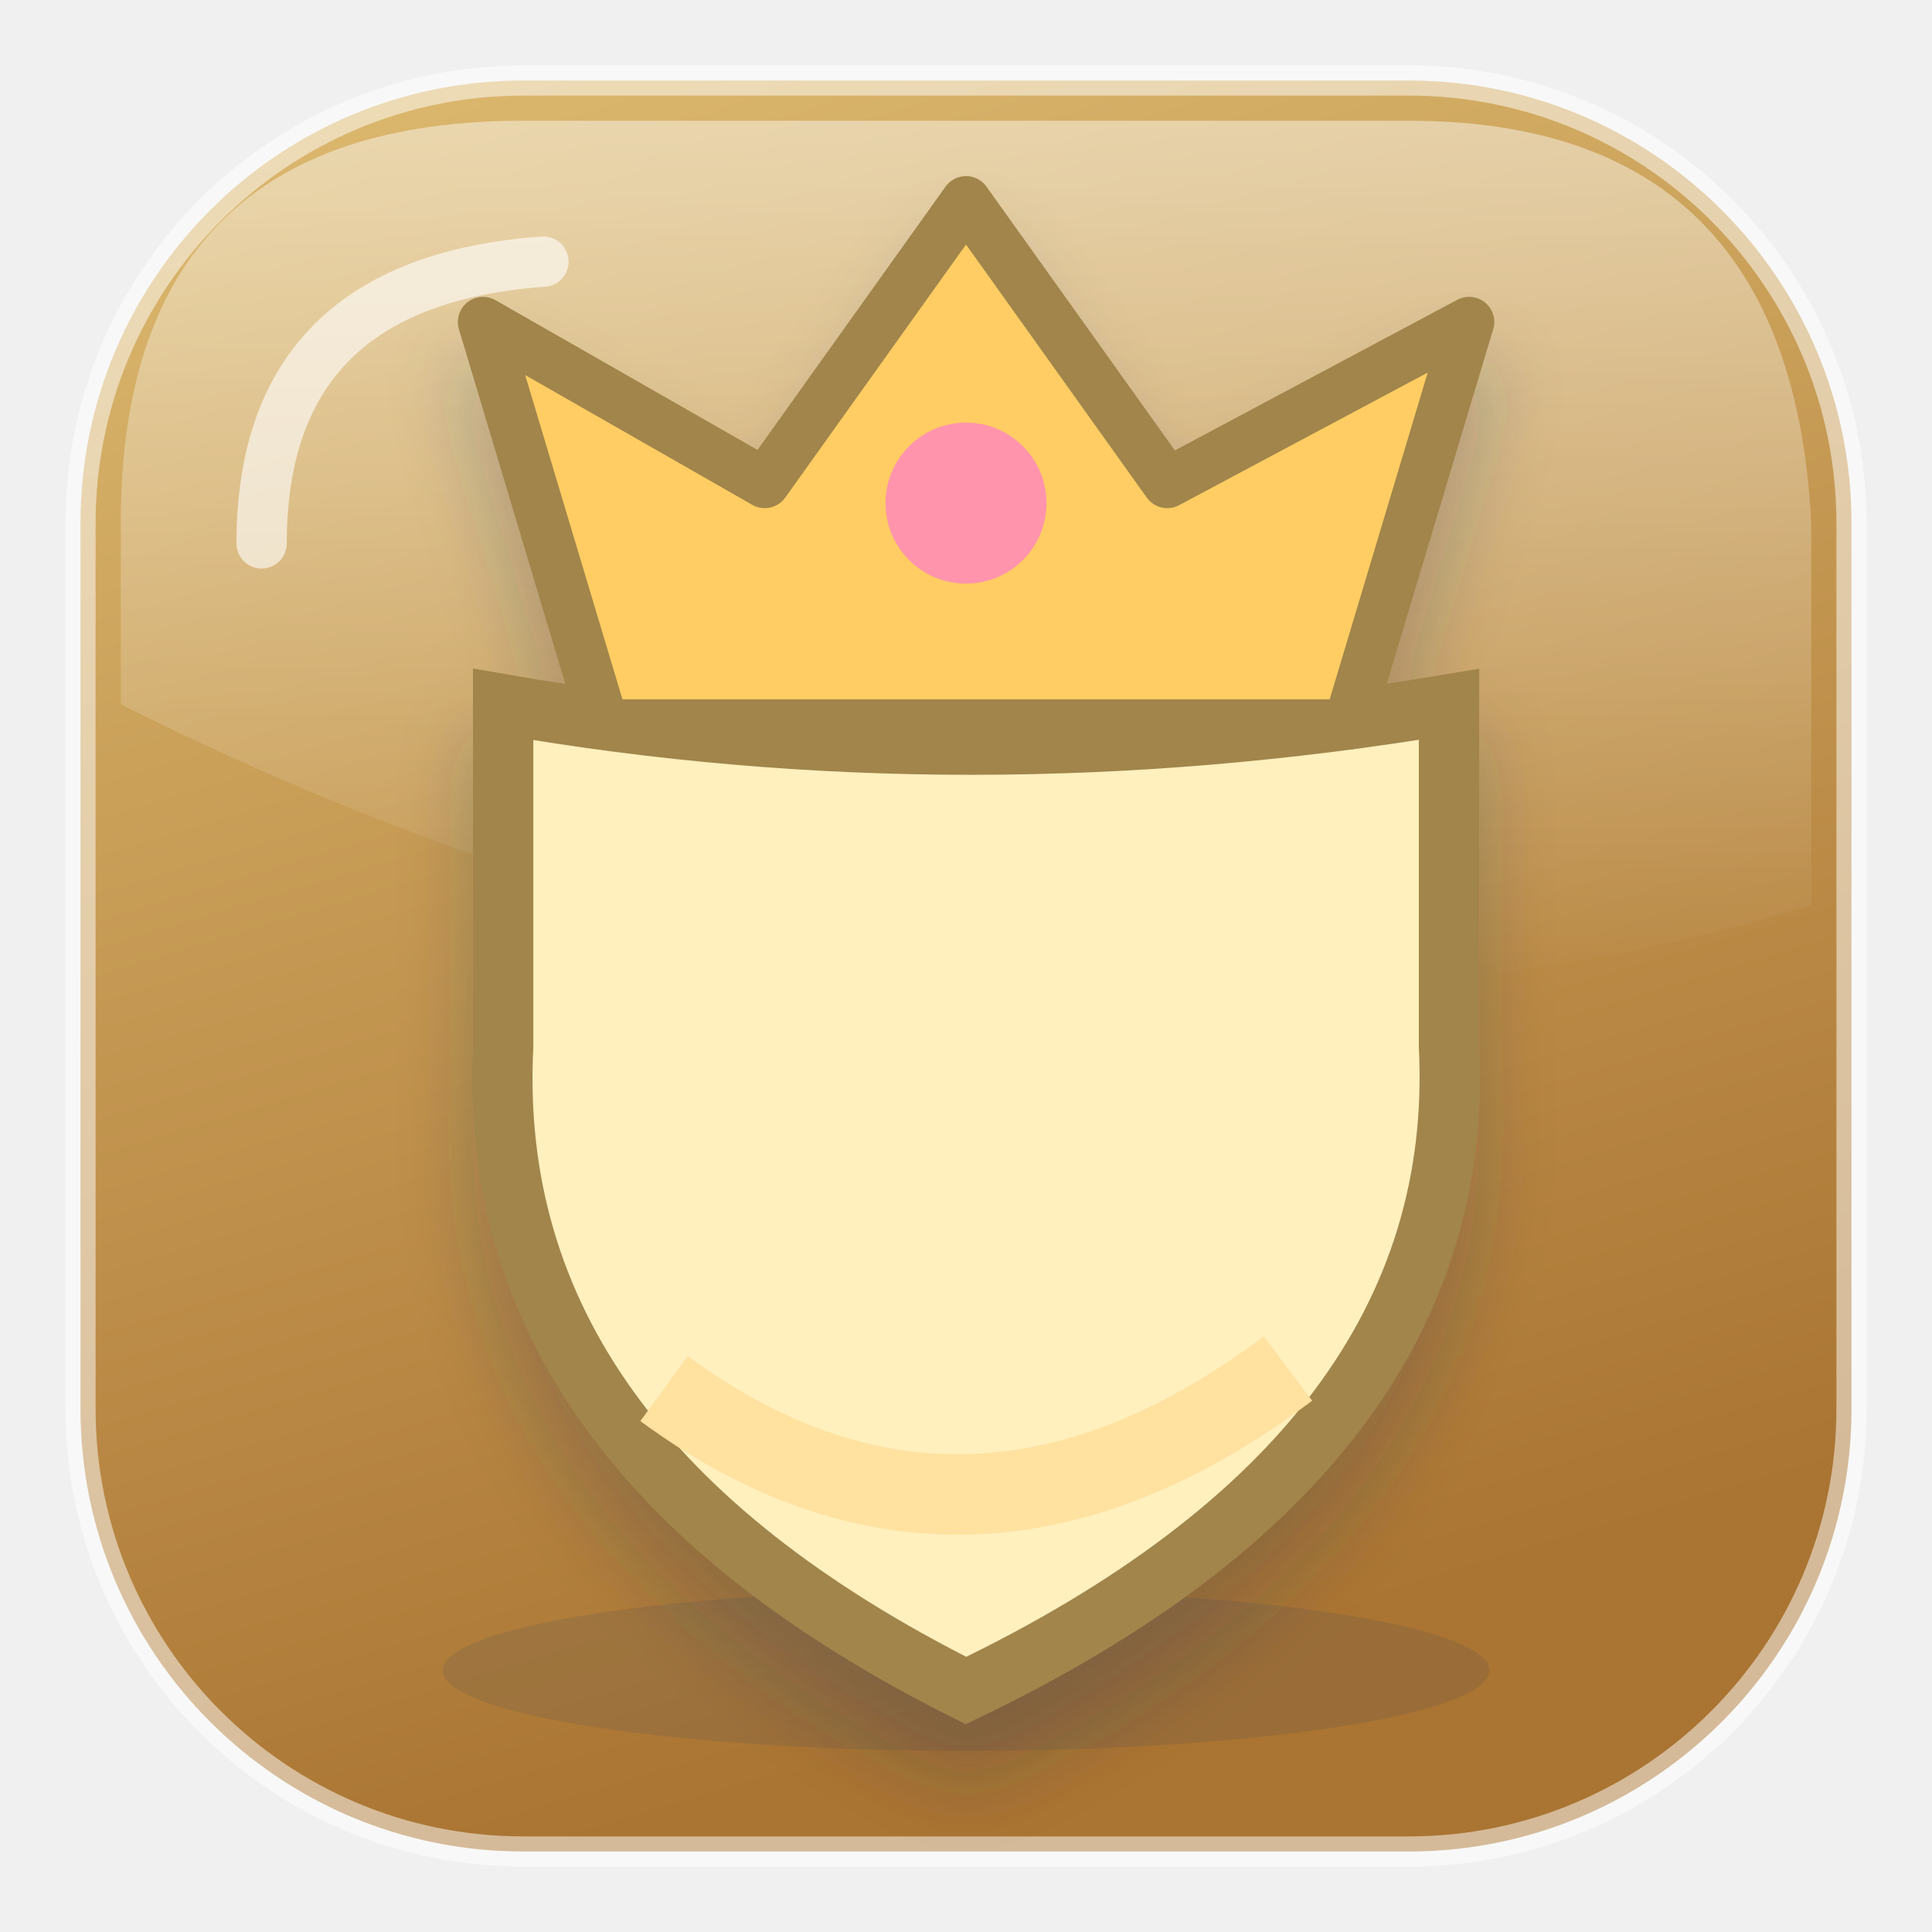
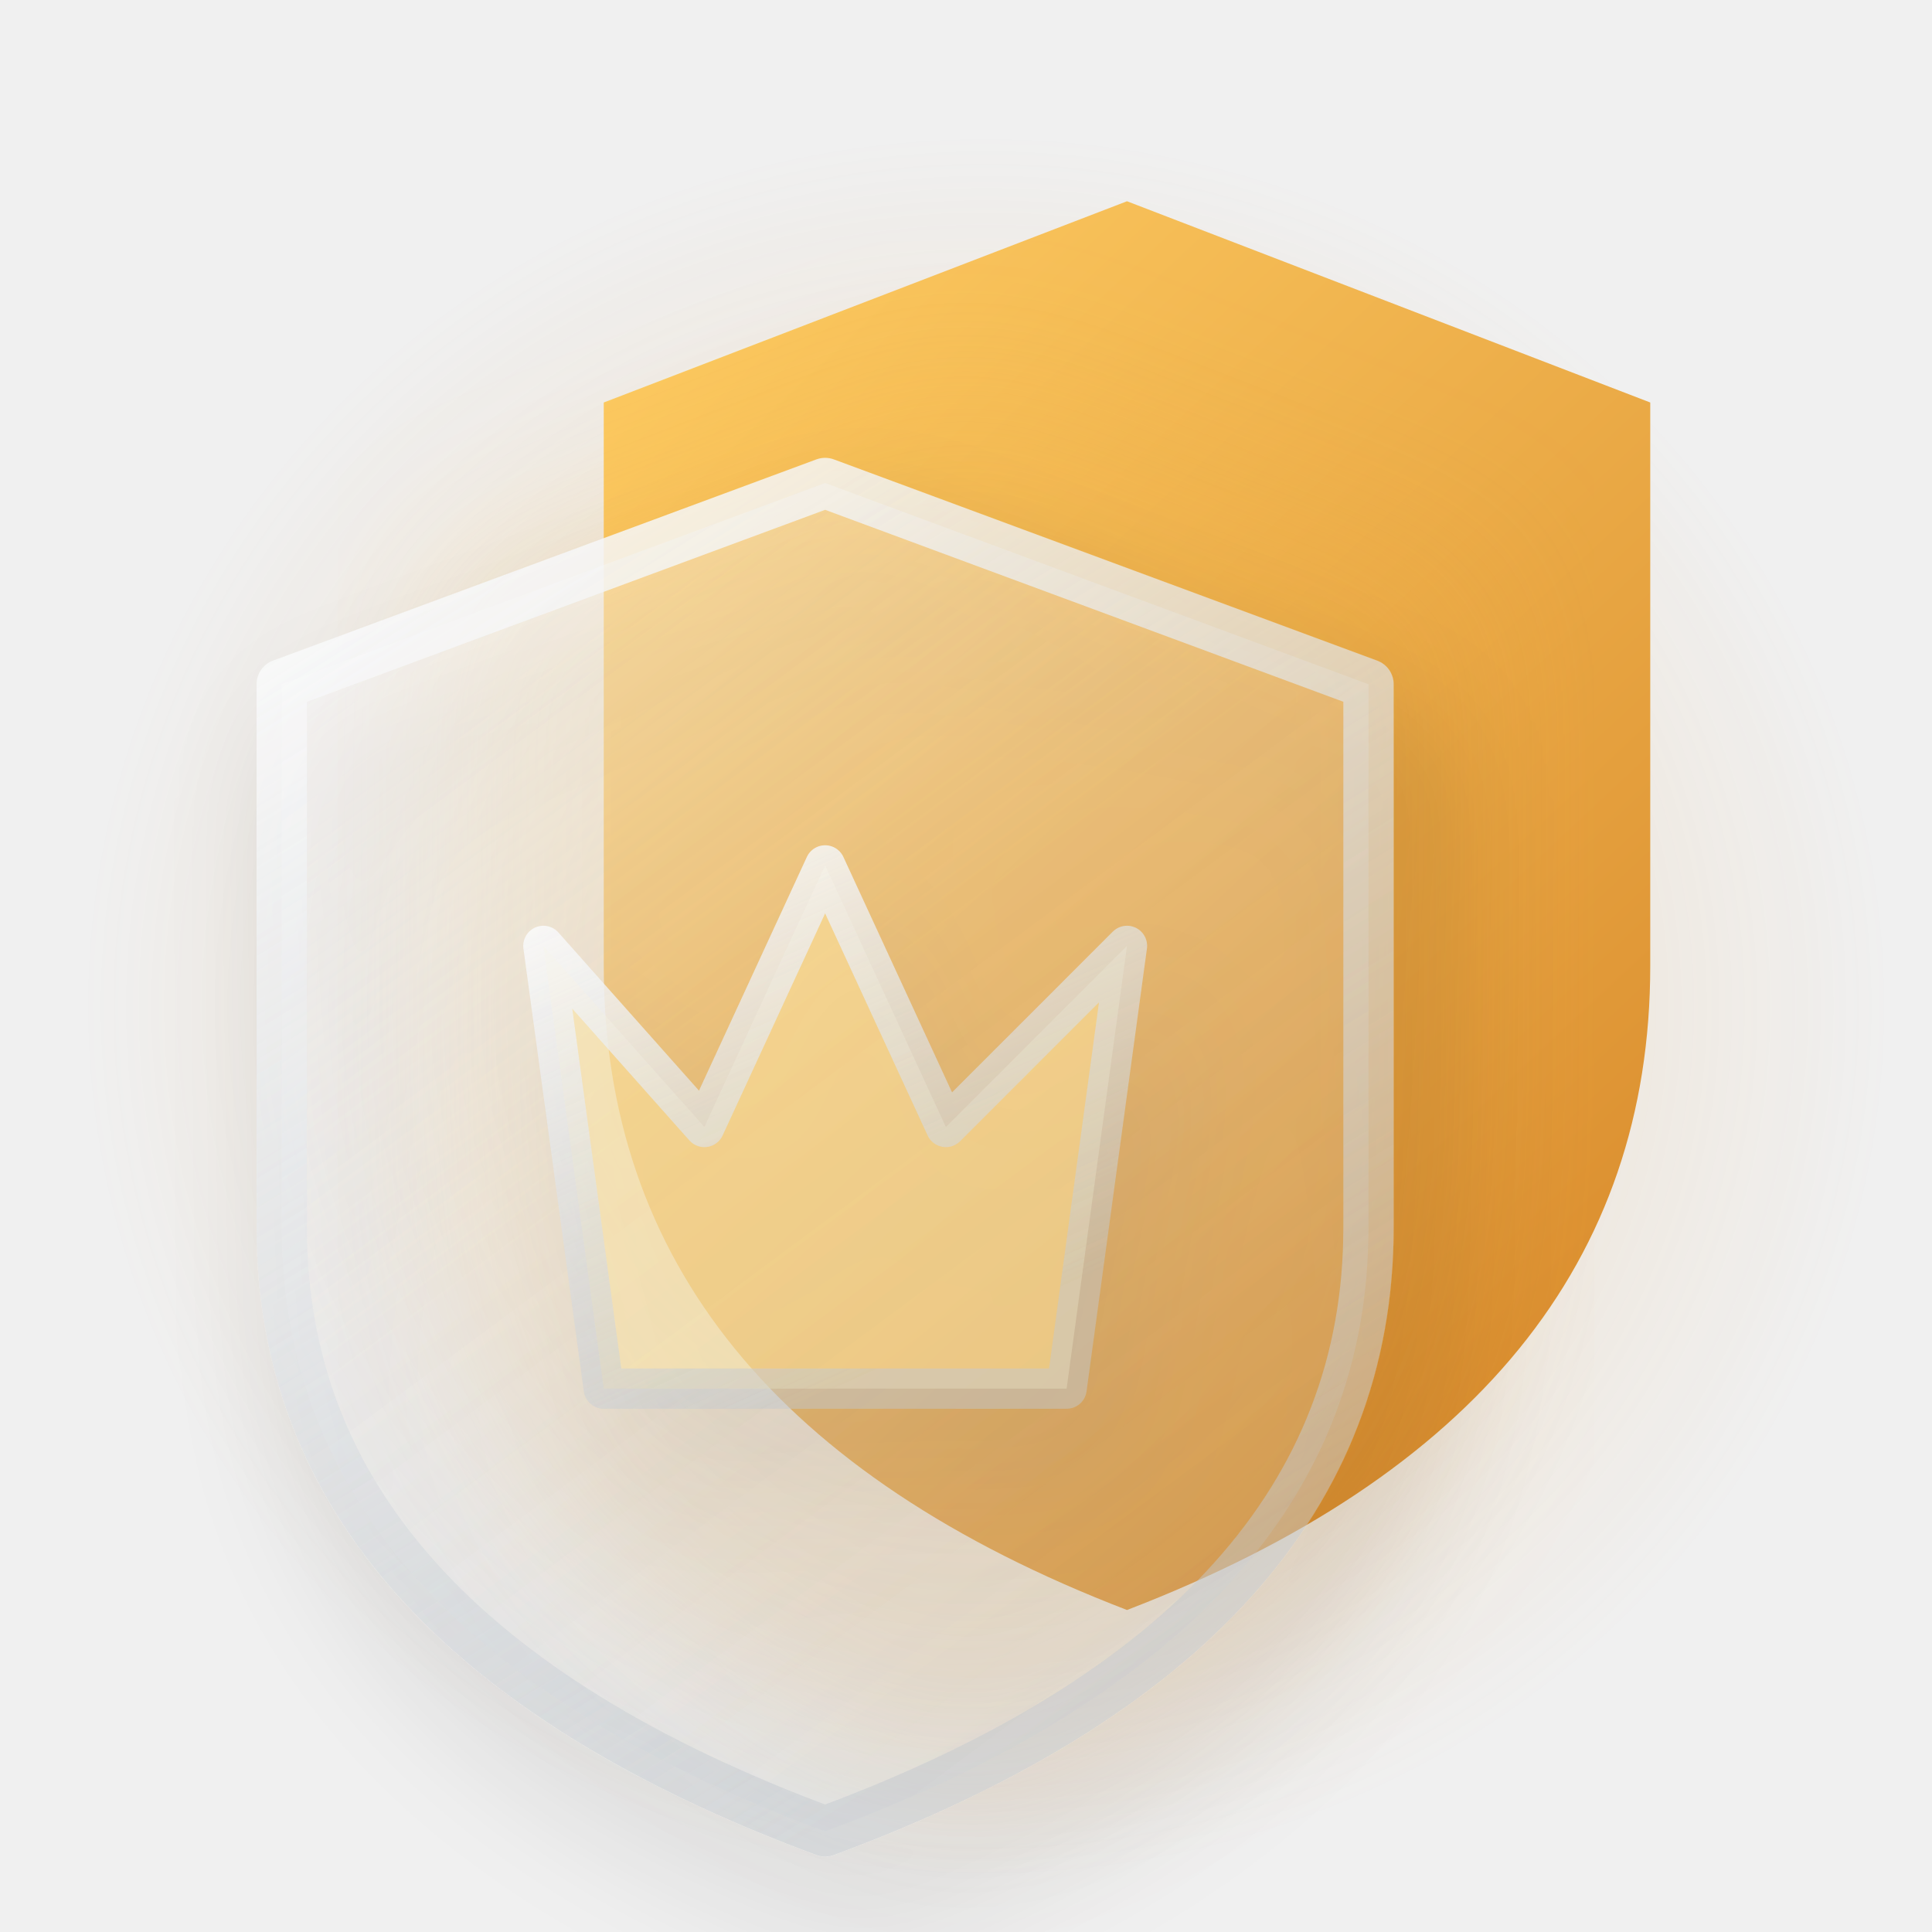
<svg xmlns="http://www.w3.org/2000/svg" viewBox="0 0 96 96">
  <defs>
-     <linearGradient id="tile" x2=".3" y2="1">
-       <stop stop-color="#ddba70" />
-       <stop offset="1" stop-color="#aa7432" />
+     <linearGradient id="color" x1="0" y1="0" x2=".7" y2="1">
+       <stop stop-color="#ffce64" />
+       <stop offset="1" stop-color="#da8d2e" />
    </linearGradient>
-     <linearGradient id="gloss" x2="0" y2="1">
-       <stop stop-color="#fff" stop-opacity=".45" />
-       <stop offset="1" stop-color="#fff" stop-opacity="0" />
+     <linearGradient id="glass" x1="0" y1="0" x2=".6" y2="1">
+       <stop stop-color="#ffffff" stop-opacity=".45" />
+       <stop offset=".5" stop-color="#f3f7ff" stop-opacity=".23" />
+       <stop offset="1" stop-color="#c3cfd9" stop-opacity=".18" />
    </linearGradient>
-     <filter id="shadow" x="-30%" y="-30%" width="160%" height="170%">
-       <feDropShadow dx="0" dy="3" stdDeviation="1.8" flood-color="#283055" flood-opacity=".23" />
+     <linearGradient id="edge" x1="0" y1="0" x2=".5" y2="1">
+       <stop stop-color="#fff" stop-opacity=".92" />
+       <stop offset="1" stop-color="#c2c8ce" stop-opacity=".48" />
+     </linearGradient>
+     <radialGradient id="glow">
+       <stop stop-color="#ffce64" stop-opacity=".28" />
+       <stop offset="1" stop-color="#da8d2e" stop-opacity="0" />
+     </radialGradient>
+     <filter id="shadow" x="-40%" y="-40%" width="180%" height="180%">
+       <feDropShadow dy="4" stdDeviation="3" flood-opacity=".22" />
+     </filter>
+     <filter id="haze">
+       <feGaussianBlur stdDeviation="4" />
    </filter>
  </defs>
-   <rect x="4" y="4" width="88" height="88" rx="22" fill="url(#tile)" stroke="#fff" stroke-opacity=".5" stroke-width="1.5" />
-   <path d="M26 6H70Q89 6 90 26V45Q50 57 6 35V26Q6 6 26 6Z" fill="url(#gloss)" />
-   <ellipse cx="48" cy="83" rx="26" ry="4" fill="#23396a" opacity=".12" />
-   <g filter="url(#shadow)">
-     <path d="M25 35Q48 39 72 35V52Q73 72 48 84Q24 72 25 52Z" fill="#fff0be" stroke="#a1854c" stroke-width="3" />
-     <path d="M30 36L24 16 38 24 48 10 58 24 73 16 67 36Z" fill="#ffcd63" stroke="#a1854c" stroke-width="2.5" stroke-linejoin="round" />
-     <circle cx="48" cy="25" r="4" fill="#ff94ac" />
-     <path d="M33 69Q48 80 64 68" stroke="#ffe1a0" stroke-width="4" fill="none" />
+   <ellipse cx="49" cy="50" rx="45" ry="44" fill="url(#glow)" />
+   <g fill="url(#color)">
+     <path d="m56 10 26 10v28q0 22-26 32Q30 70 30 48V20Z" />
  </g>
-   <path d="M13 27Q13 14 27 13" stroke="white" opacity=".6" stroke-width="2.5" stroke-linecap="round" fill="none" />
+   <g fill="url(#color)" opacity=".18" filter="url(#haze)" transform="translate(-8 9)">
+     <path d="m56 10 26 10v28q0 22-26 32Q30 70 30 48V20Z" />
+   </g>
+   <g fill="url(#glass)" stroke="url(#edge)" stroke-width="2.5" stroke-linejoin="round" stroke-linecap="round" filter="url(#shadow)">
+     <path d="m41 24 27 10v27q0 20-27 30Q14 81 14 61V34Z" />
+     <path d="m27 47 8 9 6-13 6 13 9-9-3 22H30Z" fill="#ffe8a680" stroke-width="2" />
+   </g>
</svg>
